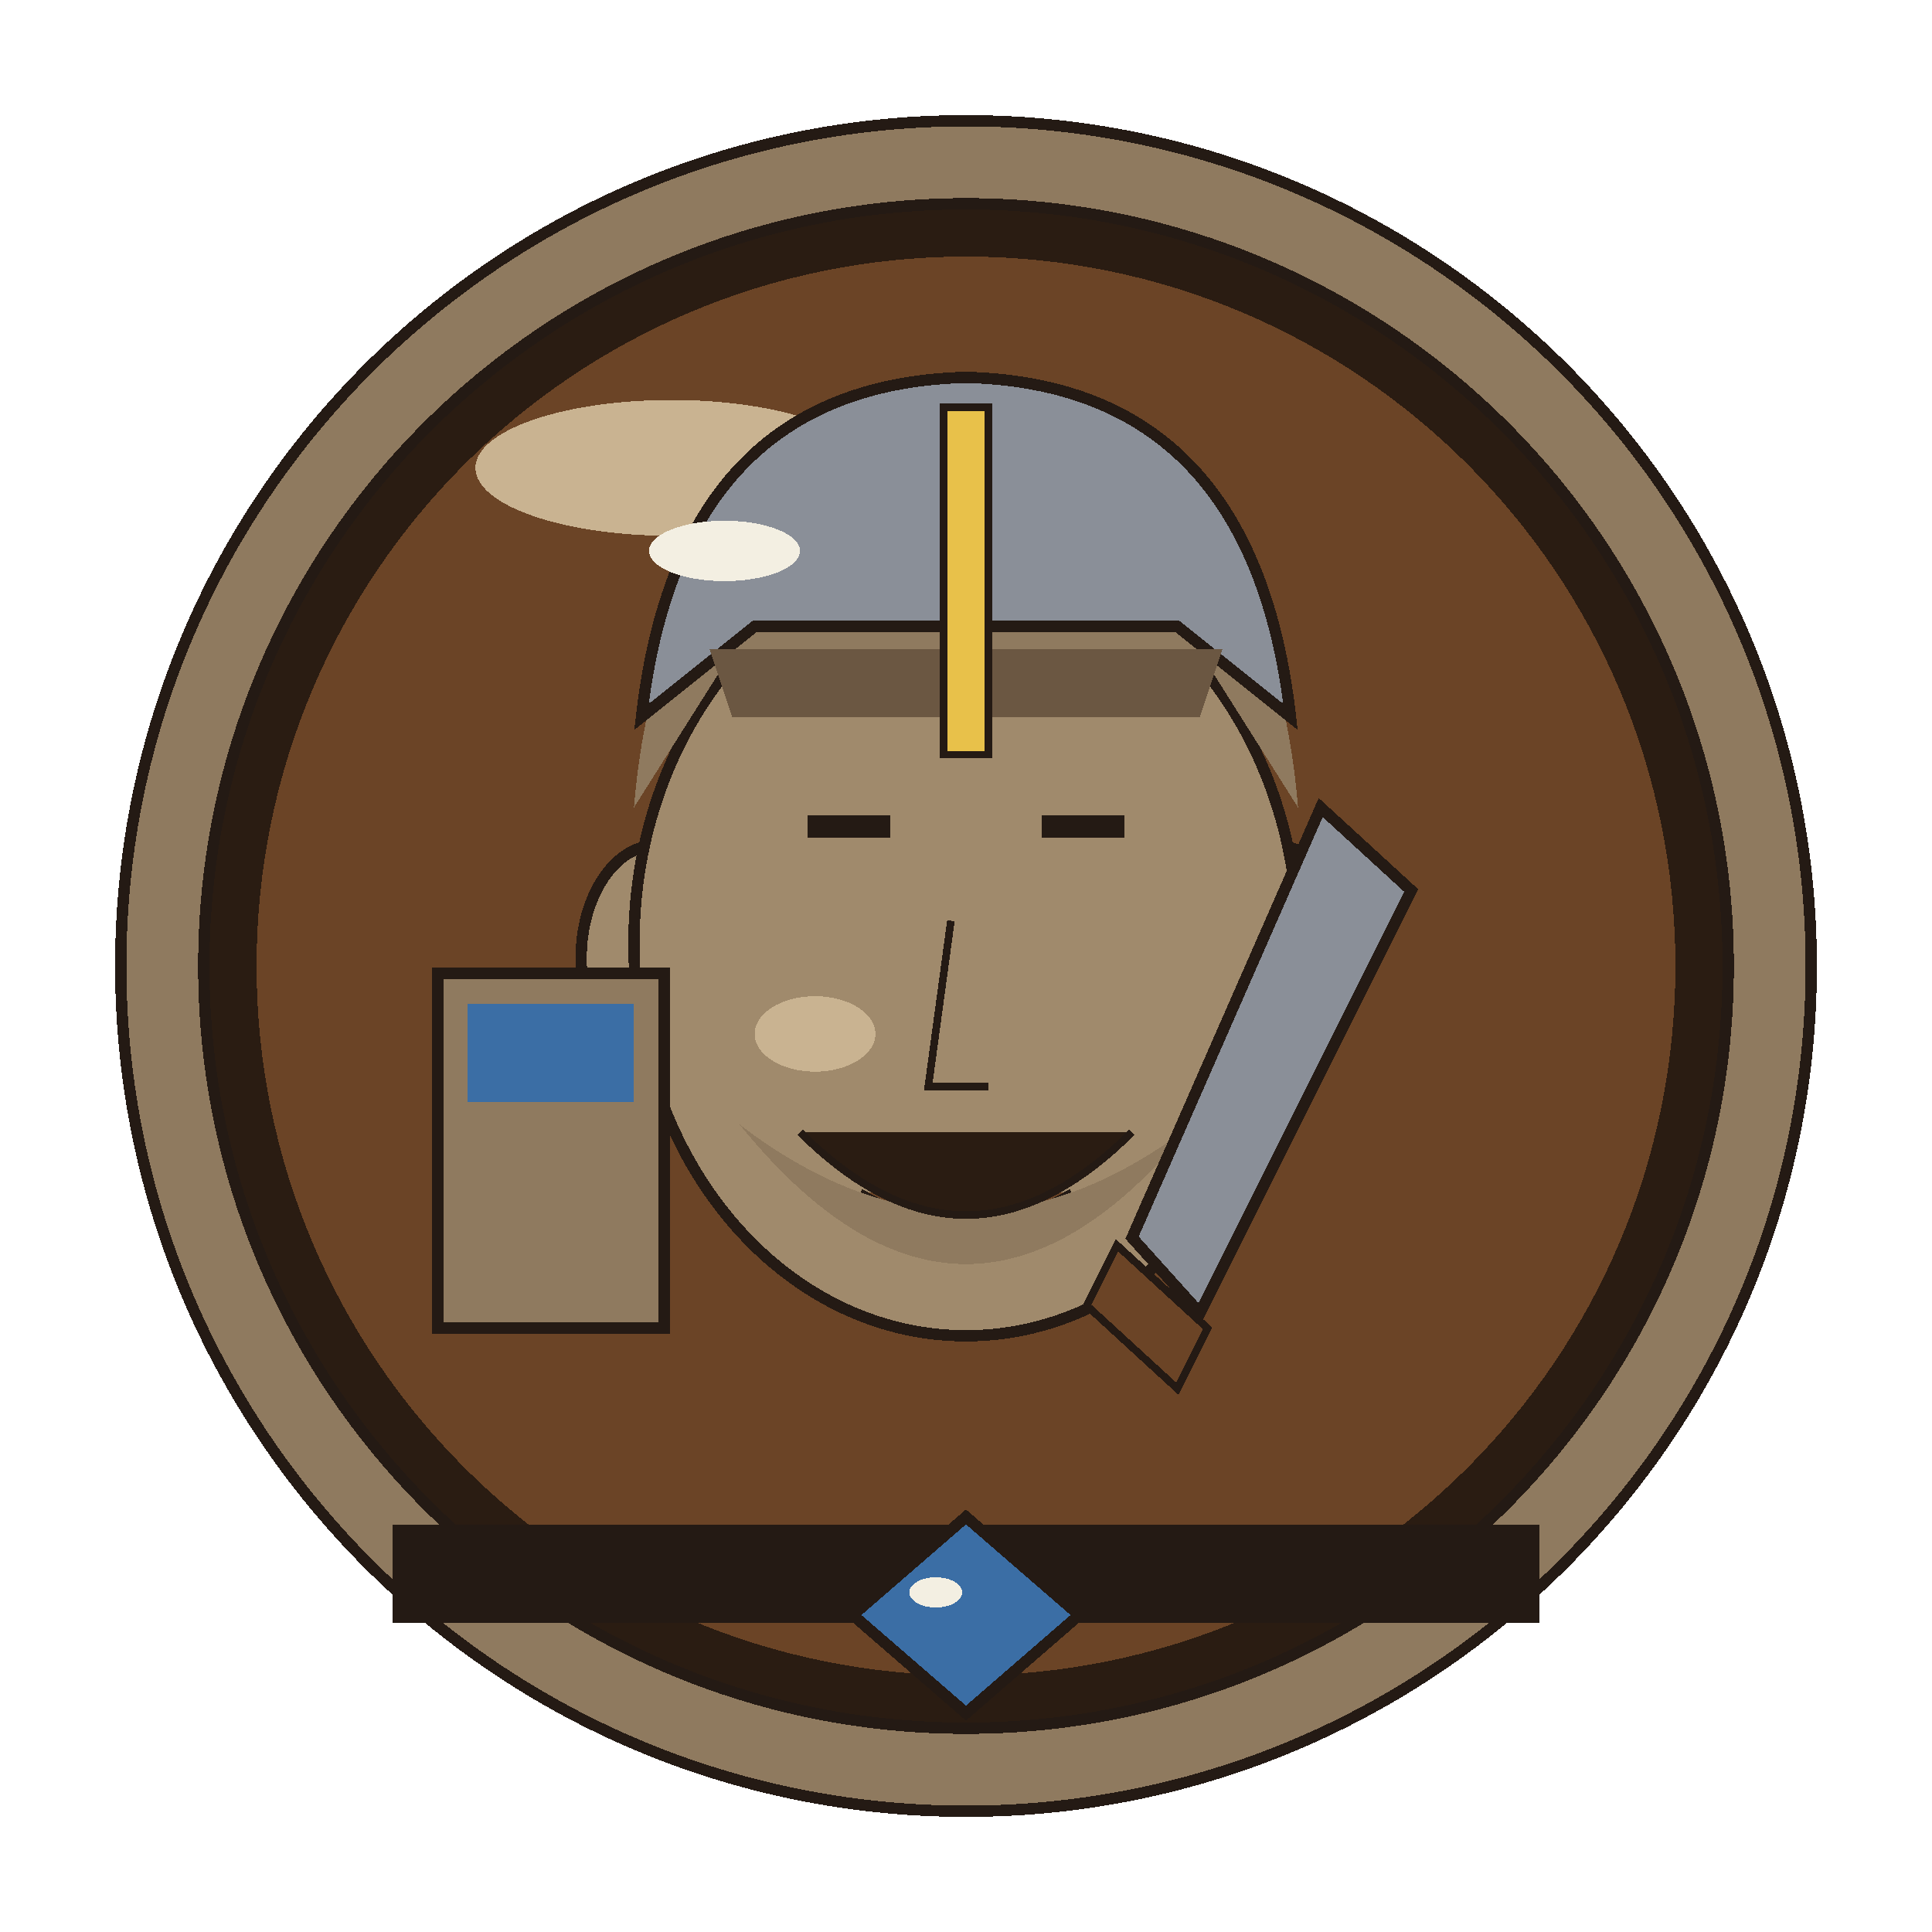
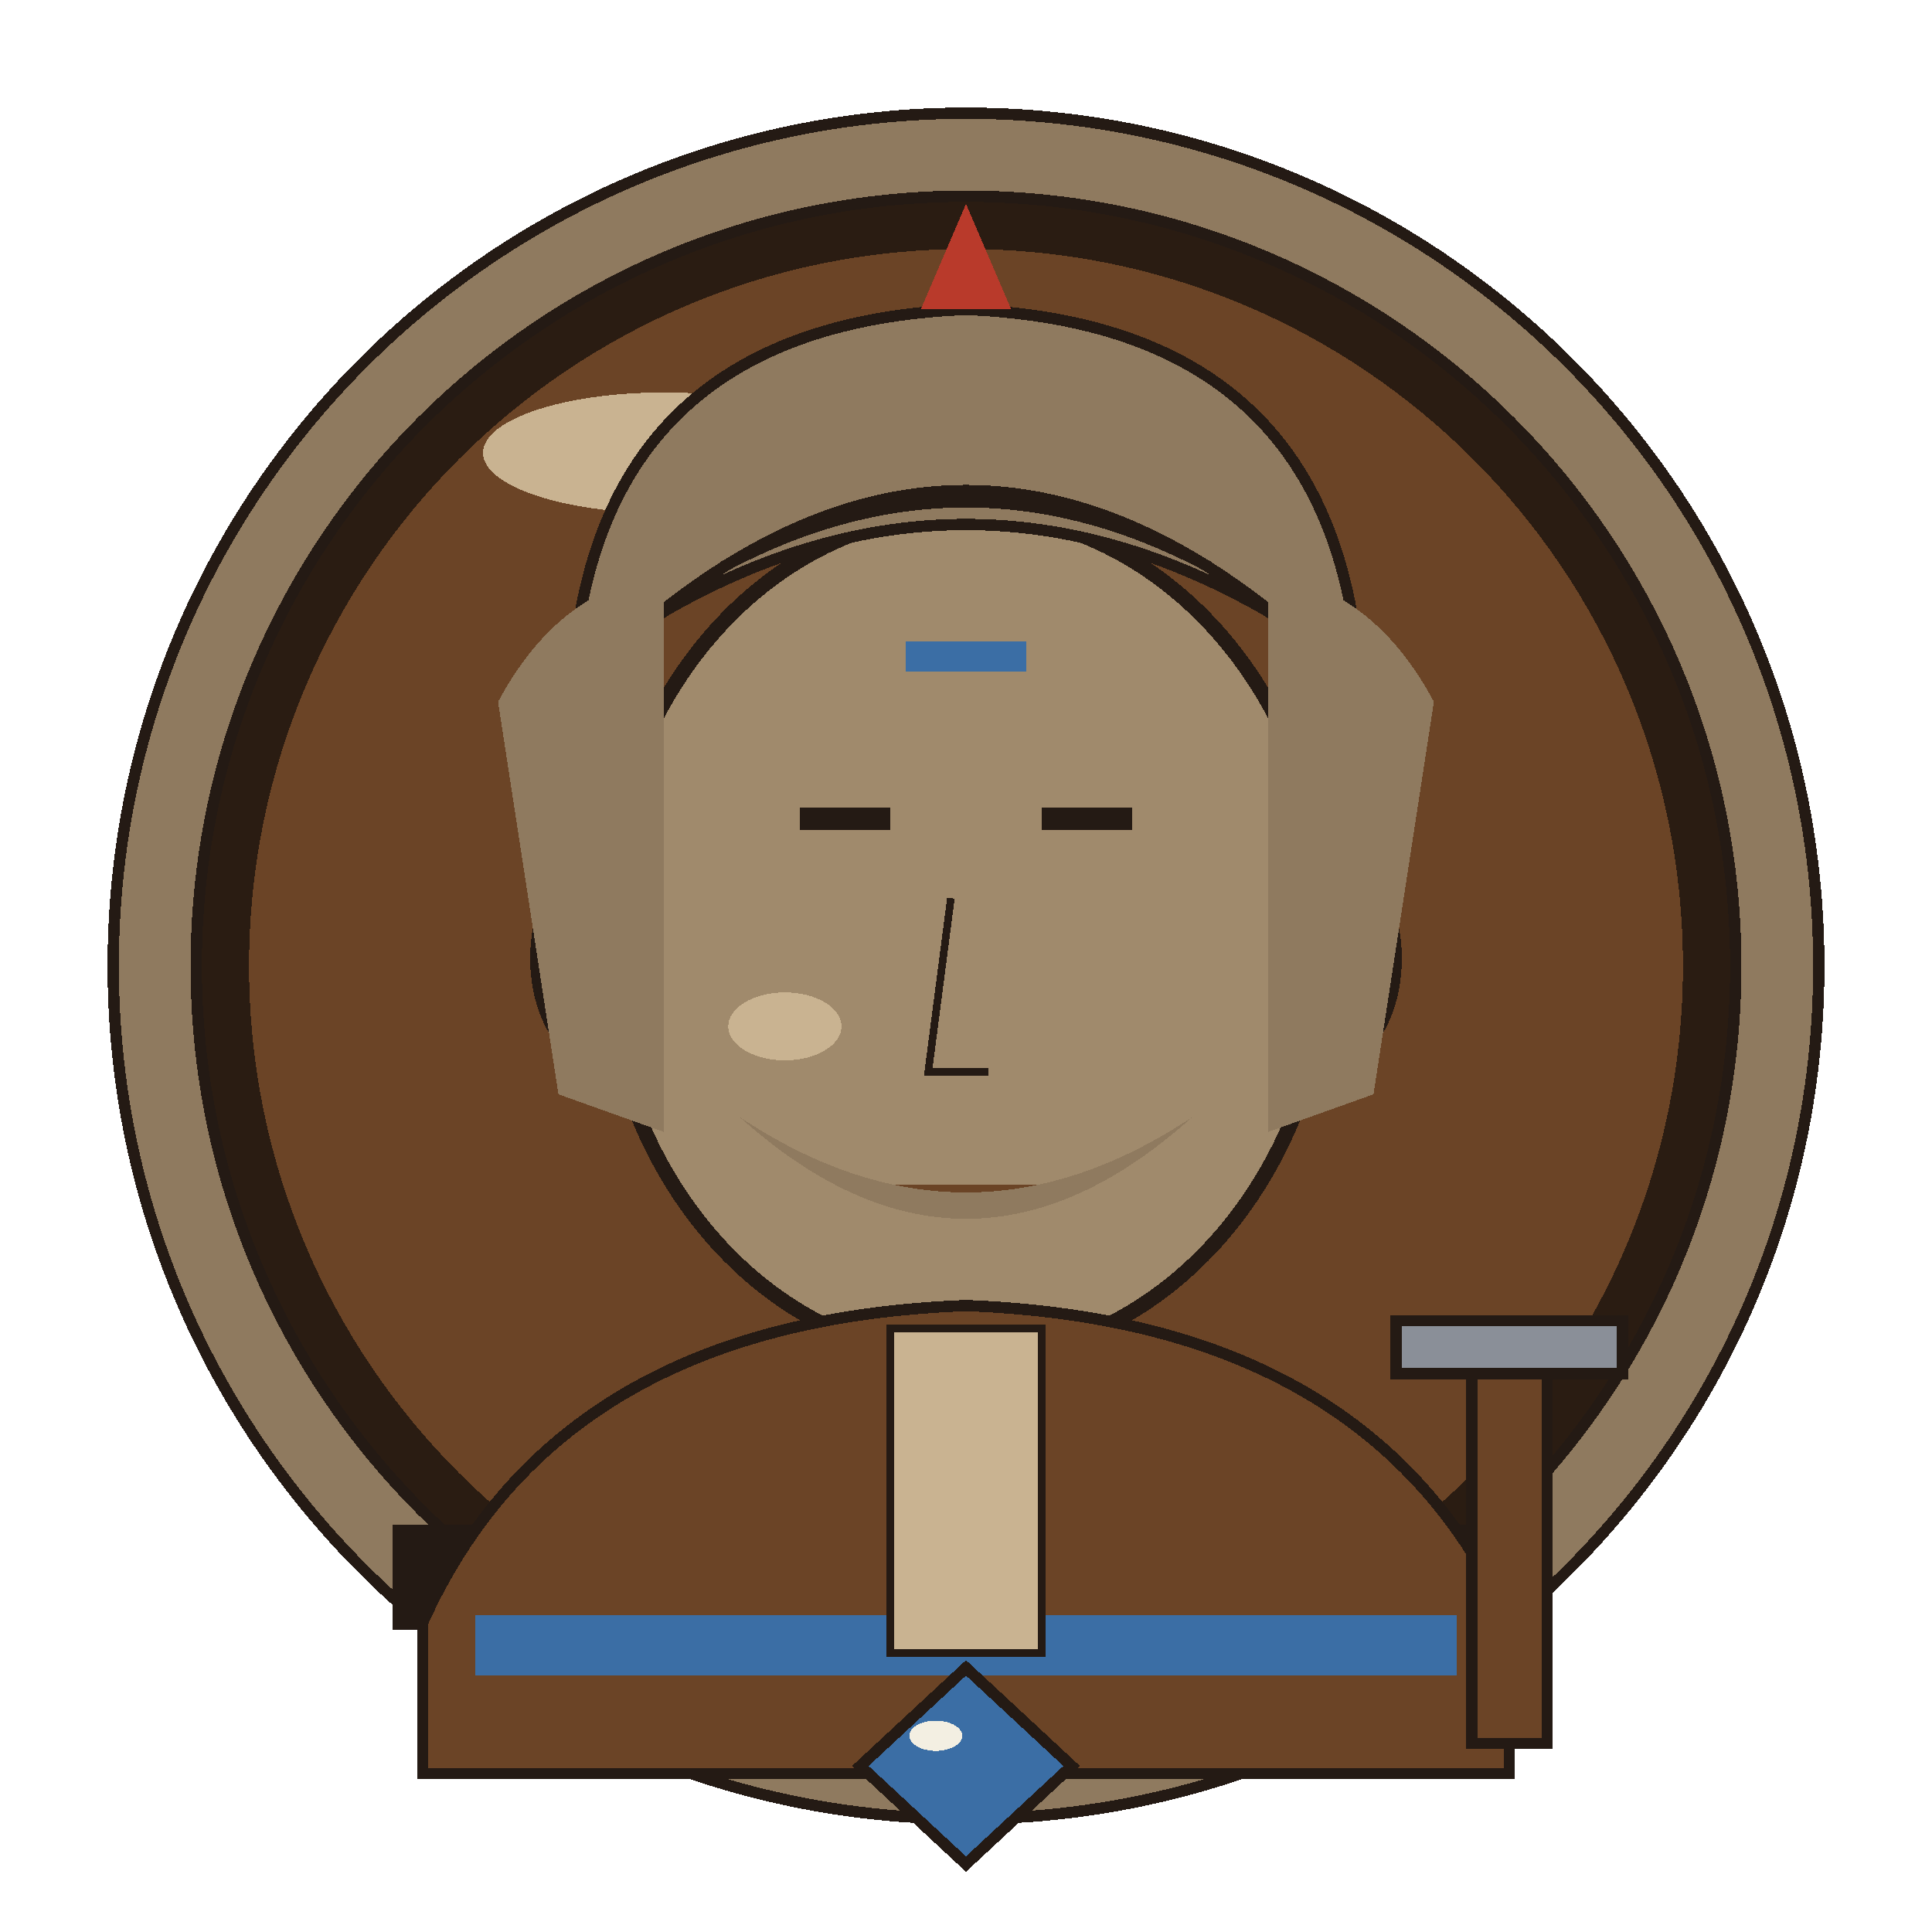
<svg xmlns="http://www.w3.org/2000/svg" viewBox="0 0 512 512" shape-rendering="crispEdges">
  <g id="medallion">
-     <ellipse cx="256" cy="256" rx="224" ry="224" fill="#8f7a5f" stroke="#241a14" stroke-width="3" />
-     <ellipse cx="256" cy="256" rx="202" ry="202" fill="#2a1c12" stroke="#241a14" stroke-width="3" />
-     <circle cx="256" cy="256" r="188" fill="#6b4426" stroke="none" />
-     <ellipse cx="178" cy="124" rx="52" ry="18" fill="#c9b391" stroke="none" />
-     <path d="M104 404 H408 V430 H104Z" fill="#241a14" stroke="none" />
+     <ellipse cx="256" cy="256" rx="226" ry="226" fill="#8f7a5f" stroke="#241a14" stroke-width="3" />
+     <ellipse cx="256" cy="256" rx="204" ry="204" fill="#2a1c12" stroke="#241a14" stroke-width="3" />
+     <ellipse cx="256" cy="256" rx="190" ry="190" fill="#6b4426" stroke="none" stroke-width="0" />
+     <ellipse cx="176" cy="120" rx="48" ry="16" fill="#c9b391" stroke="none" />
+     <path d="M104 404 H408 V432 H104Z" fill="#241a14" stroke="none" />
  </g>
  <g id="face">
-     <ellipse cx="174" cy="254" rx="20" ry="30" fill="#a08a6c" stroke="#241a14" stroke-width="3" />
-     <ellipse cx="338" cy="254" rx="20" ry="30" fill="#a08a6c" stroke="#241a14" stroke-width="3" />
-     <ellipse cx="256" cy="250" rx="88" ry="104" fill="#a08a6c" stroke="#241a14" stroke-width="3" />
-     <path d="M214 216 H236 V222 H214Z" fill="#241a14" stroke="none" />
-     <path d="M276 216 H298 V222 H276Z" fill="#241a14" stroke="none" />
-     <path d="M252 244 L246 288 H262" fill="#a08a6c" stroke="#241a14" stroke-width="2" stroke-linejoin="miter" />
-     <path d="M228 316 Q256 332 284 316" fill="#6b4426" stroke="#241a14" stroke-width="2" stroke-linejoin="miter" />
-     <ellipse cx="216" cy="274" rx="16" ry="10" fill="#c9b391" stroke="none" />
-     <path d="M196 298 Q256 372 316 298 Q256 344 196 298Z" fill="#8f7a5f" stroke="none" />
-     <path d="M212 300 Q256 344 300 300" fill="#2a1c12" stroke="#241a14" stroke-width="2" stroke-linejoin="miter" />
+     <ellipse cx="160" cy="254" rx="18" ry="28" fill="#a08a6c" stroke="#241a14" stroke-width="3" />
+     <ellipse cx="352" cy="254" rx="18" ry="28" fill="#a08a6c" stroke="#241a14" stroke-width="3" />
+     <ellipse id="faceOval" cx="256" cy="248" rx="96" ry="112" fill="#a08a6c" stroke="#241a14" stroke-width="4" />
+     <path d="M212 214 H236 V220 H212Z" fill="#241a14" stroke="none" />
+     <path d="M276 214 H300 V220 H276Z" fill="#241a14" stroke="none" />
+     <path d="M252 238 L246 284 H262" fill="#a08a6c" stroke="#241a14" stroke-width="2" stroke-linejoin="miter" />
+     <path d="M226 314 Q256 330 286 314" fill="#6b4426" stroke="#241a14" stroke-width="2" stroke-linejoin="miter" />
+     <ellipse cx="208" cy="272" rx="15" ry="9" fill="#c9b391" stroke="none" />
+     <path d="M196 296 Q256 350 316 296 Q256 336 196 296Z" fill="#8f7a5f" stroke="none" />
  </g>
  <g id="hair">
-     <path d="M168 214 Q176 118 256 118 Q336 118 344 214 L320 176 H192Z" fill="#8f7a5f" stroke="none" />
+     <path d="M152 176 Q160 86 256 82 Q352 86 360 176 L336 162 Q256 116 176 162Z" fill="#8f7a5f" stroke="#241a14" stroke-width="3" stroke-linejoin="miter" />
+     <path d="M168 168 Q256 92 344 168 L320 150 Q256 116 192 150Z" fill="#8a8f98" stroke="#241a14" stroke-width="3" stroke-linejoin="miter" />
+     <path d="M244 82 L256 54 L268 82Z" fill="#b93a2b" stroke="none" />
+     <path d="M132 186 Q148 156 176 152 L176 300 L148 290Z" fill="#8f7a5f" stroke="none" />
+     <path d="M380 186 Q364 156 336 152 L336 300 L364 290Z" fill="#8f7a5f" stroke="none" />
+     <path d="M240 170 H272 V178 H240Z" fill="#3b6ea5" stroke="none" />
  </g>
  <g id="gear">
-     <path d="M170 190 Q180 102 256 100 Q332 102 342 190 L312 166 H200Z" fill="#8a8f98" stroke="#241a14" stroke-width="3" stroke-linejoin="miter" />
-     <path d="M188 172 H324 L318 190 H194Z" fill="#6b5742" stroke="none" />
-     <path d="M250 108 H262 V200 H250Z" fill="#e8c14a" stroke="#241a14" stroke-width="2" stroke-linejoin="miter" />
-     <path d="M350 214 L374 236 L318 348 L300 328Z" fill="#8a8f98" stroke="#241a14" stroke-width="3" stroke-linejoin="miter" />
-     <path d="M296 330 L320 352 L312 368 L288 346Z" fill="#6b4426" stroke="#241a14" stroke-width="2" stroke-linejoin="miter" />
-     <path d="M116 258 H176 V352 H116Z" fill="#8f7a5f" stroke="#241a14" stroke-width="3" stroke-linejoin="miter" />
-     <path d="M124 266 H168 V292 H124Z" fill="#3b6ea5" stroke="none" />
-     <ellipse cx="192" cy="146" rx="20" ry="8" fill="#f3efe2" stroke="none" />
+     <path d="M112 430 Q148 350 256 346 Q364 350 400 430 L400 470 H112Z" fill="#6b4426" stroke="#241a14" stroke-width="3" stroke-linejoin="miter" />
+     <path d="M126 428 H386 V444 H126Z" fill="#3b6ea5" stroke="none" />
+     <path d="M236 352 H276 V438 H236Z" fill="#c9b391" stroke="#241a14" stroke-width="2" stroke-linejoin="miter" />
+     <path d="M390 356 L410 356 L410 462 L390 462Z" fill="#6b4426" stroke="#241a14" stroke-width="3" stroke-linejoin="miter" />
+     <path d="M370 350 H430 V364 H370Z" fill="#8a8f98" stroke="#241a14" stroke-width="3" stroke-linejoin="miter" />
  </g>
  <g id="status">
-     <path d="M256 402 L286 428 L256 454 L226 428Z" fill="#3b6ea5" stroke="#241a14" stroke-width="3" />
-     <ellipse cx="248" cy="422" rx="7" ry="4" fill="#f3efe2" stroke="none" />
+     <path d="M256 442 L284 468 L256 494 L228 468Z" fill="#3b6ea5" stroke="#241a14" stroke-width="3" />
+     <ellipse cx="248" cy="460" rx="7" ry="4" fill="#f3efe2" stroke="none" />
  </g>
</svg>
